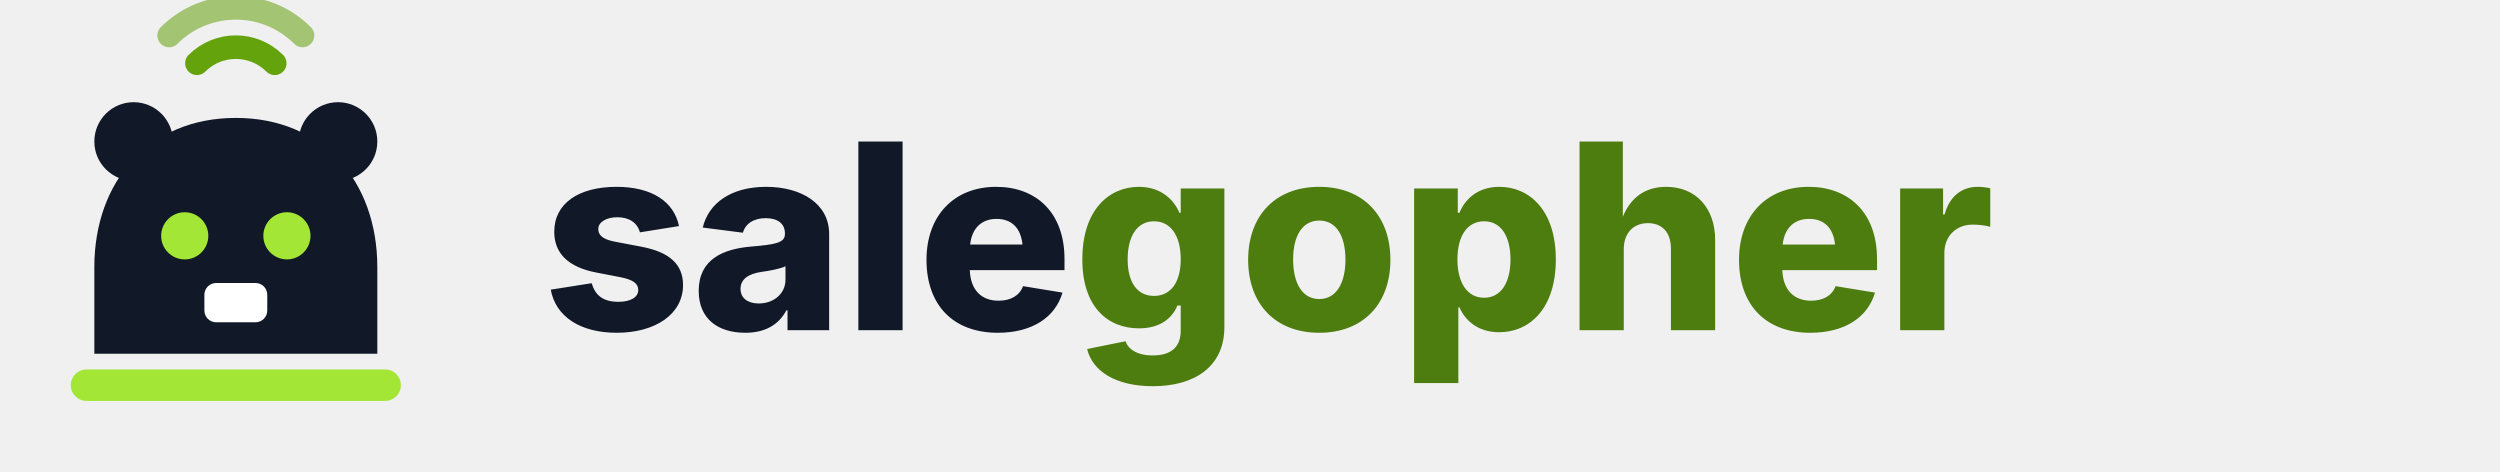
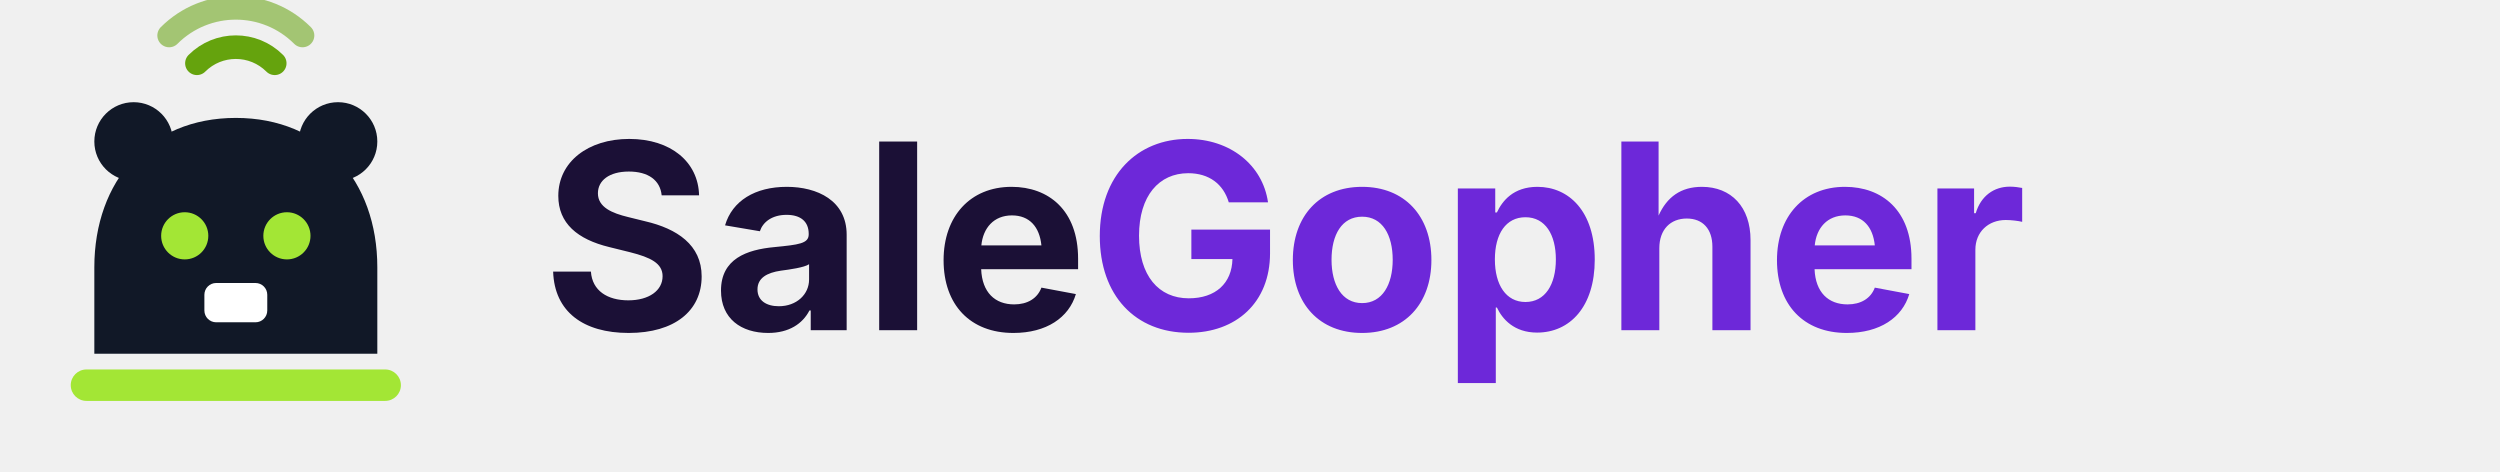
<svg xmlns="http://www.w3.org/2000/svg" viewBox="0 0 212 40" width="212" height="40" role="img" aria-label="SaleGopher">
-   <g transform="translate(0,0) scale(0.3333)">
+   <g transform="scale(0.3333)">
    <path d="M60 30c-22 0-36 16-36 38v22h72V68c0-22-14-38-36-38z" fill="#111827" />
    <circle cx="34" cy="36" r="10" fill="#111827" />
    <circle cx="86" cy="36" r="10" fill="#111827" />
    <circle cx="47" cy="60" r="6" fill="#A3E635" />
    <circle cx="73" cy="60" r="6" fill="#A3E635" />
    <rect x="52" y="72" width="16" height="10" rx="3" fill="#FFFFFF" />
    <path d="M60 12a14 14 0 0 1 14 14" fill="none" stroke="#65A30D" stroke-width="6" stroke-linecap="round" transform="rotate(-45 60 26)" />
    <path d="M60 2a24 24 0 0 1 24 24" fill="none" stroke="#65A30D" stroke-width="6" stroke-linecap="round" opacity=".55" transform="rotate(-45 60 26)" />
    <rect x="18" y="94" width="84" height="8" rx="4" fill="#A3E635" />
  </g>
-   <text x="46" y="28" font-family="'Unbounded','Bricolage Grotesque','Inter','Segoe UI',Arial,sans-serif" font-size="22" font-weight="800" fill="#111827" textLength="162" lengthAdjust="spacingAndGlyphs">sale<tspan fill="#4D7C0F">gopher</tspan>
+   <text x="46" y="28" font-family="'Unbounded','Bricolage Grotesque','Inter','Segoe UI',Arial,sans-serif" font-size="22" font-weight="700" fill="#1B1036" textLength="162" lengthAdjust="spacingAndGlyphs">Sale<tspan fill="#6D28D9">Gopher</tspan>
  </text>
</svg>
